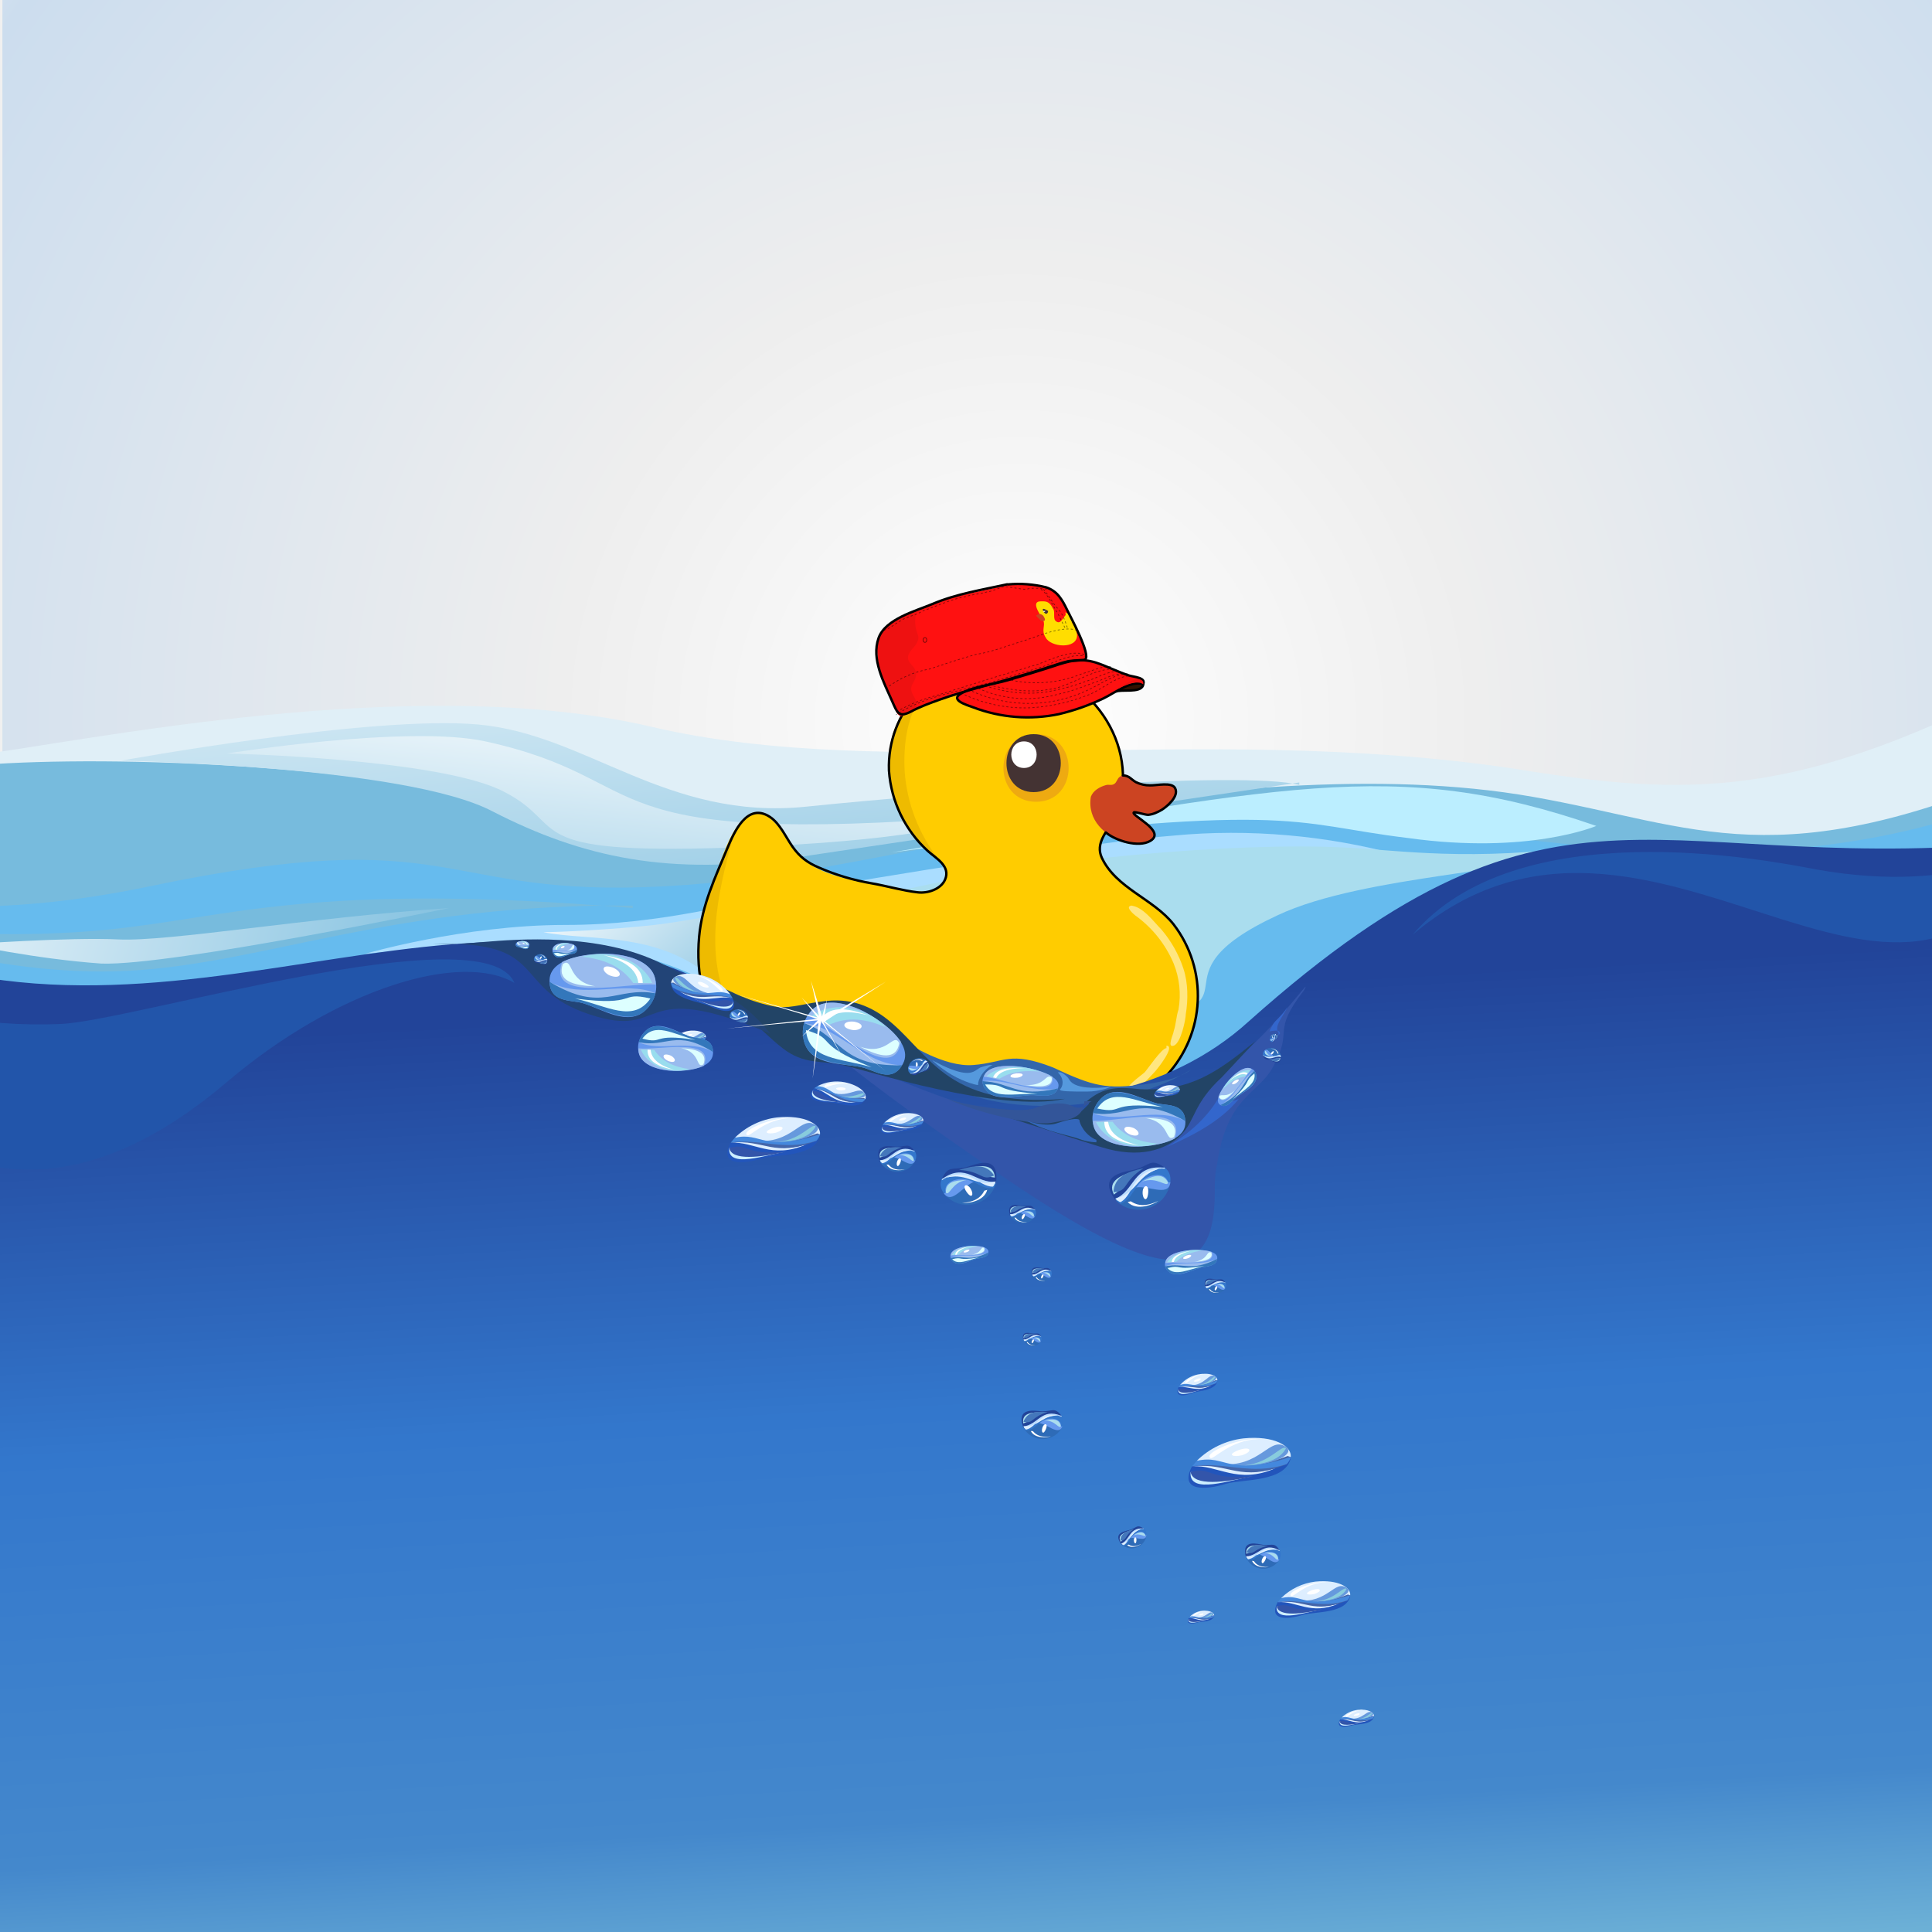
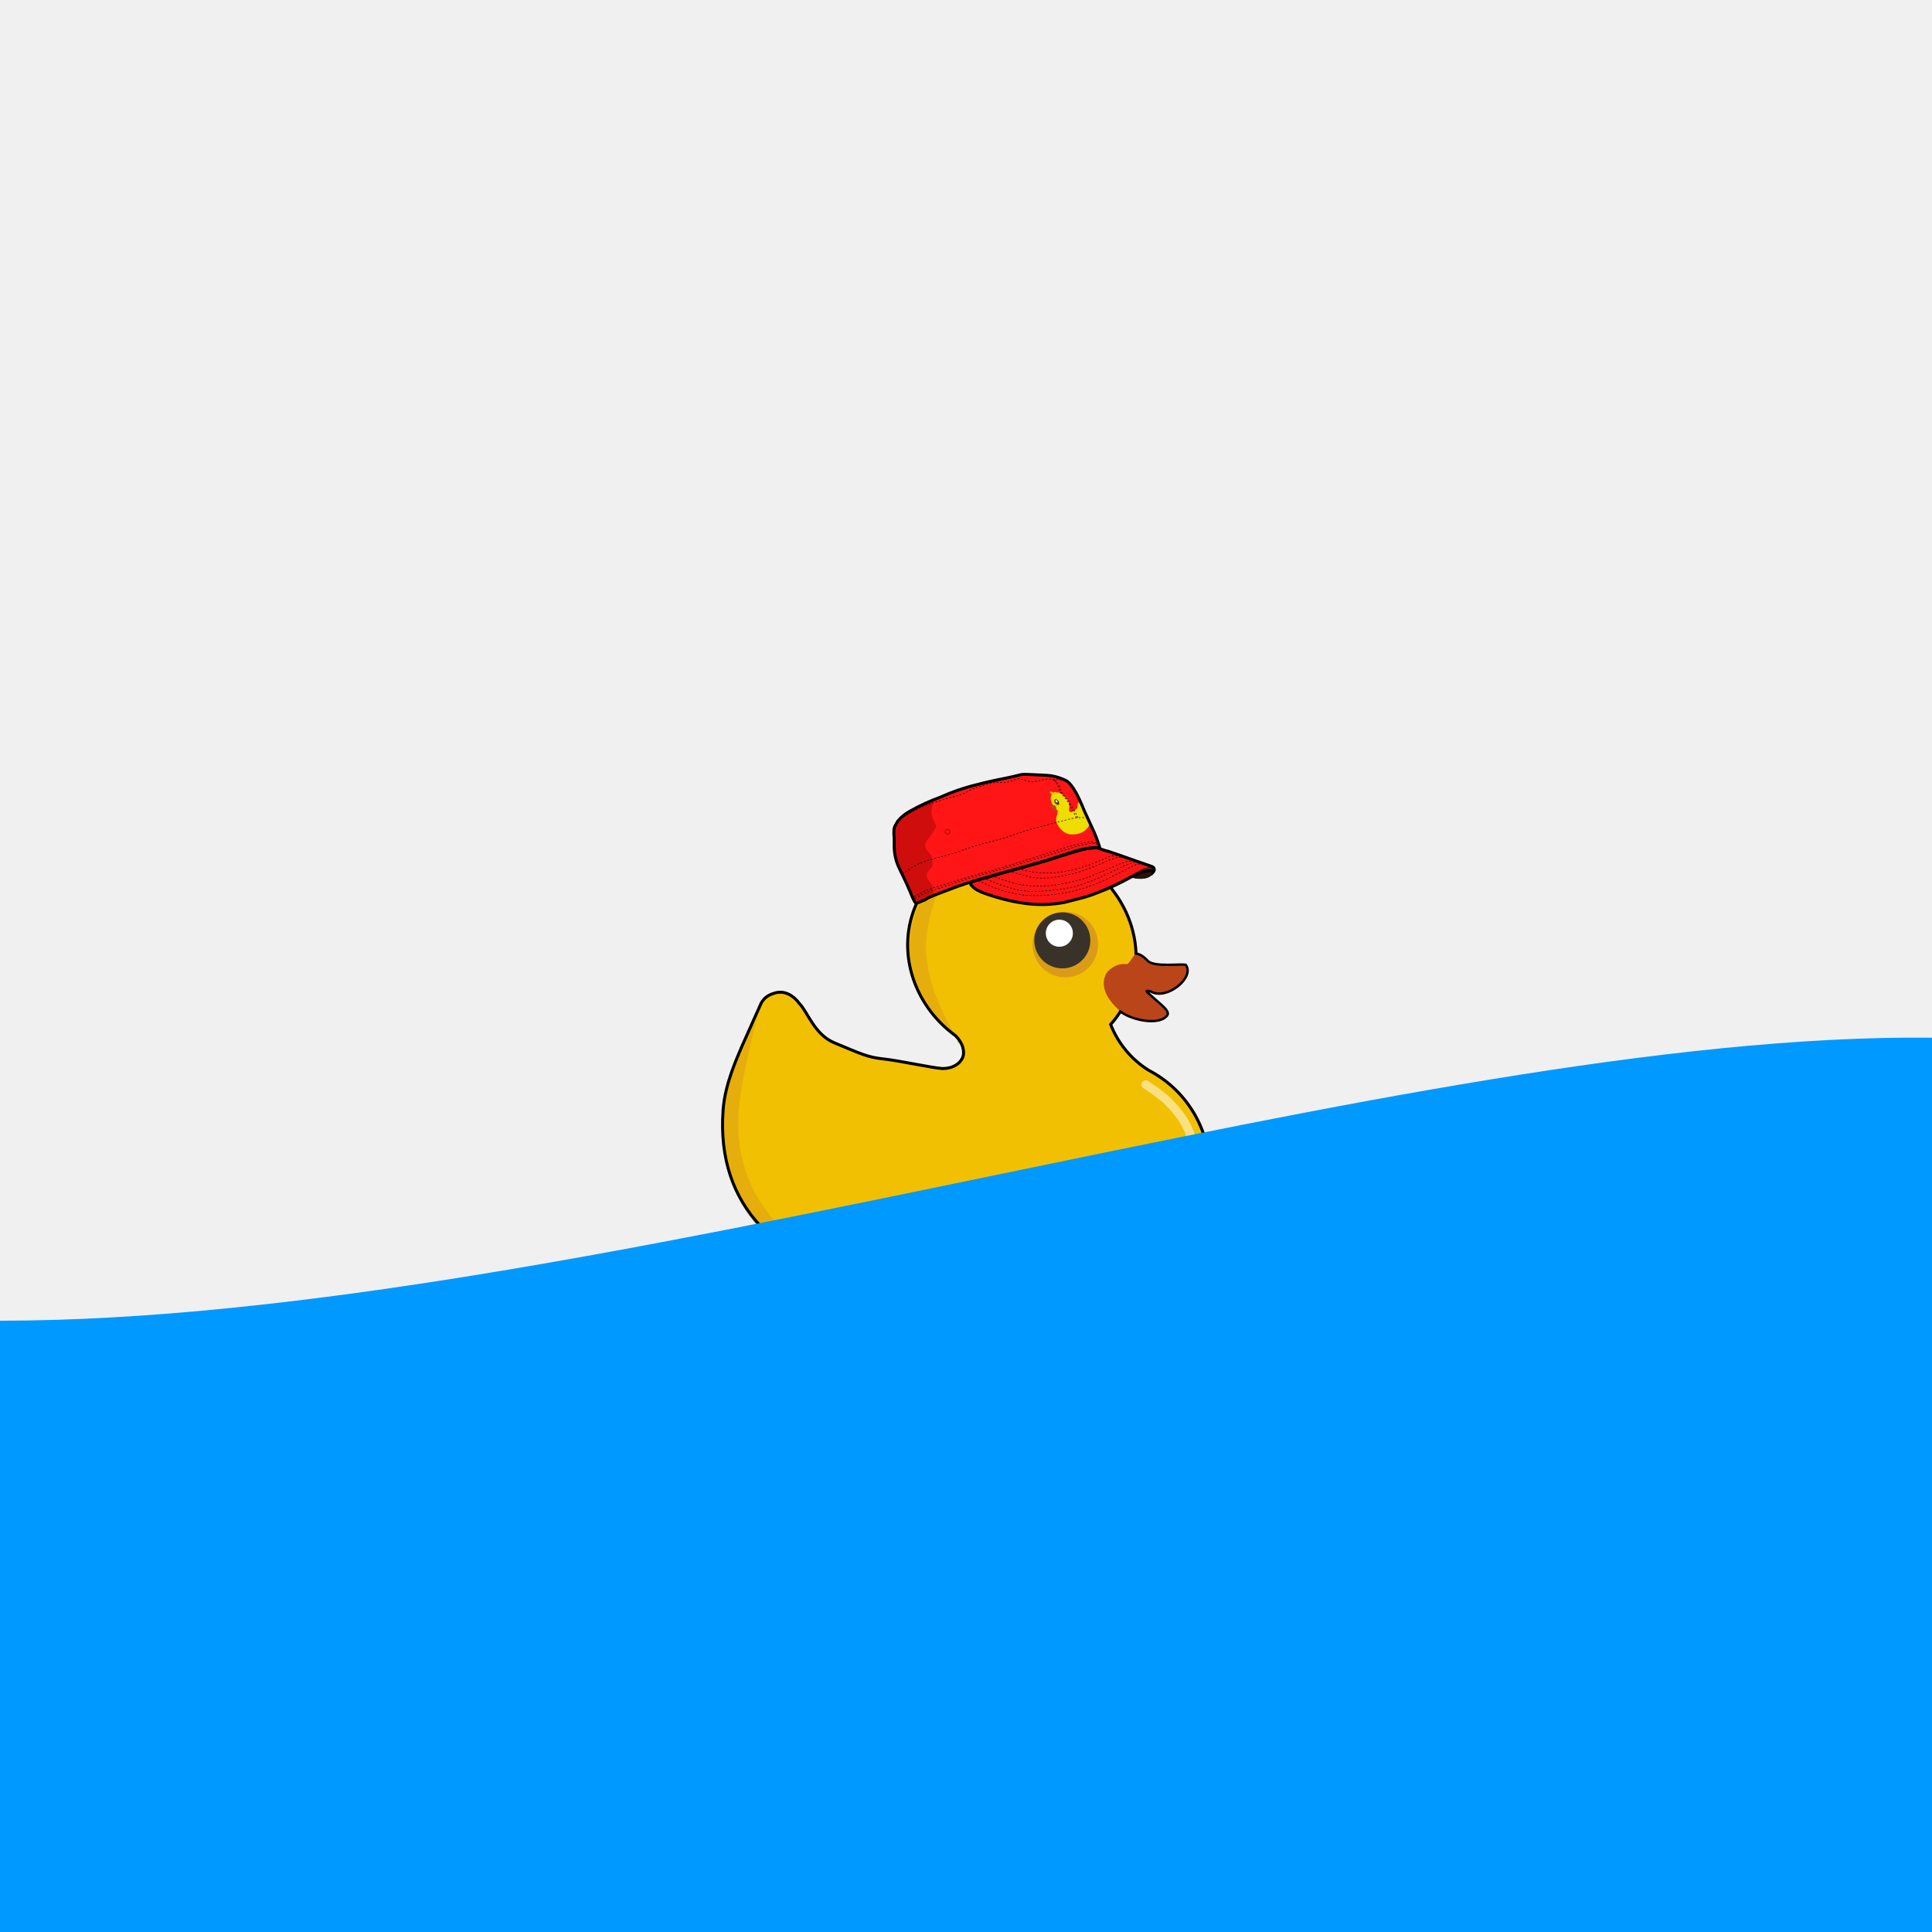
- <svg xmlns="http://www.w3.org/2000/svg" xmlns:xlink="http://www.w3.org/1999/xlink" viewBox="0 0 800 800">
-   <style>#ente{transform:translate3d(0,0,0) translateY(4%) rotate(0deg);transform-origin:50% 50%;animation:x 1.5s ease-in-out alternate infinite}#cap{transform:translate3d(0,0,0) rotate(0deg);transform-origin:20% 50%;animation:y 1.5s ease-in-out alternate infinite}@keyframes y{from{transform:translate3d(0,0,0) rotate(0deg);transform-origin:20% 50%}to{transform:translate3d(0,0,0) rotate(-0.5deg);transform-origin:20% 50%}}@keyframes x{from{transform:translate3d(0,0,0) translateY(4%) rotate(0deg);transform-origin:50% 50%}to{transform:translate3d(0,0,0) translateY(2%) rotate(-2deg);transform-origin:50% 50%}}</style>
-   <defs id="d1">
-     <symbol id="gA">
-       <path fill="#2e6bb7" d="M4.1 29.5c31.8 17.8 43 4.5 61 1.4a34.3 34.3 0 0 0-61-1.4z" />
-       <path fill="#249" d="M4.1 29.5C-8.5 63.8 25.1 55.1 34 55c16.4 0 18.6 6.7 29.6-6.7C29.6 41 17.3 31.6 4 29.5z" />
-       <path fill="white" d="M15.6 24.3c6.4-12.5 26-10.4 31.4-8.4-19-3-25.3 5.2-28 8.2z" />
-       <path fill="#ade" d="M4 36.2C1 53 19 53.5 32.5 53.5c-9-6.3-17-13.5-28.5-17.3z" />
-       <path fill="#47b" d="M4.2 38.8c16-4 11.7 7.5 38 14.9-19.3 1.5-32 .1-38-15z" />
-       <path fill="none" d="M5.6 31c12.8 4.6 33 34.2 57.5 17.1z" />
-       <path fill="#69e" d="M26.5 36.7c13.8.1 32-21.1 38.6-5.7-2.5 20.5-29.6 14.4-38.6 5.7z" />
-       <path fill="#37c" d="M8.3 24.6a15.5 15.5 0 0 0-3.6 5c26 12 39 22.2 58.9 18.6C67.4 43.3 68 37.6 65 31l-2 .5c0 13.7-19.6 14.8-30.1 7.7-12.6-8.6-13.3-12.8-24.7-14.5z" />
-       <path fill="#bdf" d="M4 31.6C26 33 32.6 60.9 63 47.9 30.7 51.5 24 28.3 5.5 29z" />
-       <path fill="#def" d="M4.9 31.5c25.2-.8 29.5 20 58.7 16.3l.6-1.3c-33.8 11.3-38.9-16.7-55.8-20-1.5.7-2.7 2.4-3.5 5z" />
-       <path fill="#ade" d="M36.6 40.5c13.2 2.7 24 3.1 26.1-9-3-5.3-9 10.1-26 9z" />
-       <path fill="white" d="M33.9 29.7c2.5 7.2 9.2 7 5.5-2.3-4.2-10.4-8-4.9-5.5 2.3z" />
-     </symbol>
-     <symbol id="gB">
-       <path fill="#25b" d="M3.1 38.1c-8.5 16.3 8.5 15.5 22 11.3 10.4-3.2 39.2-.7 42-17.3z" />
-       <path fill="#def" d="M6.2 34.5A51.7 51.7 0 0 1 36.4 20c19.9-2 31.3 5 30.6 12.1a83.6 83.6 0 0 1-60.8 2.4z" />
-       <path fill="#cef" d="M2.2 41.8C.7 57 28.9 46.5 42.6 44.5 14.6 49 16 41.7 2.2 41.8z" />
-       <path fill="#def" d="M3.2 38.1c25.1-3 28.7 8 53.7 1.3C32.2 50.1 20 36.9 3.2 38.1" />
-       <path fill="#35a" d="M2.2 41.8c13.6-4 11.2 5.7 40.4 2.7-18 4-38.7 6.7-40.4-2.7z" />
-       <path fill="white" d="M33.5 27.5c-8.4 3.2-3.8 4.8 2 3.4 7.3-2.4 5.8-6-2-3.4zm13-7.1C27.5 21 17 34.1 15 32.7c-4.8-3.1 18-13.2 31.6-12.3z" />
-       <path fill="#46a" d="M3.1 38.1c24.6-2.7 30.5 11 61.3-1.4l2.6-4.6-2-.7C43.7 40 24.1 35.1 3 38.1z" />
-       <path fill="#69d" d="M20.3 36.5c24.5 5.5 51.6-5 43.8-10.8-10.8-8-16.5 14-43.8 10.8z" />
-       <path fill="#48d" d="M3.2 38.1l3-3.6C25.6 30.2 25.8 45.3 67 32a10 10 0 0 1-2.6 4.6C41.7 44.4 23.2 34.7 3.2 38z" />
-       <path fill="#8cd" d="M33.9 37.6c18.5 0 27-14 30-11.2-5.7 11.1-24.5 11-30 11.2z" />
-     </symbol>
-     <symbol id="gC">
-       <path fill="#69e" d="M63.6 26.9c-6.6-8-19.2-9.1-23.2-9.6-3.4-.4-38.3-1-38.7 15.9-.3 14.3 13.5 11.9 21 14.3 11 3.5 27.1 14.2 37.6 4.1 9.6-9.1 6.8-20.5 3.3-24.7z" />
-       <path fill="#9be" d="M9.4 22.2C0 47.6 49.7 34.4 66.5 36c.7-21-40-22.5-57.1-13.8z" />
-       <path fill="#9de" d="M21.6 19c12.7 1.3 23.8 5.5 31.2 16h11.6c-5.3-12.3-23.2-21.5-42.8-16z" />
-       <path fill="white" d="M34.8 18c7.3 2 20 6.1 21.1 17h2.7c.2-9.7-9.1-14.7-23.8-17zM38 30.2c-4.9-2.7-4.5-7 2.4-4.6 6.7 3 5 7.7-2.4 4.6z" />
-       <path fill="#dff" d="M10 23.3c6.3-4 2.3 10.7 19.5 13.7-14.2-.3-23.3-3.8-19.6-13.7z" />
-       <path fill="#37b" d="M1.8 34.3c0 12.7 13.4 11.1 19.5 12.8 6 1.6 21.6 9.5 30.8 8.4 8.4-1 13-8.7 14.3-14.2-28.5-5.7-42.2 6.5-64.6-7z" />
-       <path fill="#9be" d="M1.8 34.3c20.2 11.1 46-1.2 64.6 7C42.1 37 34 53.8 1.8 34.3z" />
-       <path fill="#dff" d="M17.3 44.5c39.1 5.1 26.4-4.7 46 0-10.5 15.1-26.4 4.5-46 0z" />
-     </symbol>
+ <svg xmlns="http://www.w3.org/2000/svg" xmlns:xlink="http://www.w3.org/1999/xlink" viewBox="0 0 1024 1024">
+   <defs>
+     <path fill="#fff" d="M168 58c-14 26.7-5 59.4 19 78.7-21.7 71-91.3-62.3-112.2-24.3l-13 25.3c-2 4-10.7 20-12.6 36-13 115 147 127 227.6 110C407.5 238.3 246.3-81.1 168 58Z" id="z1" />
+     <path d="M597 73c6-1 17 0 39 1a83 83 0 0 1 38 10c8 6 17 20 29 50l12 26a252 252 0 0 1 14 36 49 49 0 0 0-15 0c-9 1-24 4-37 9l-37 12a3101 3101 0 0 1-71 20l-56 16a524 524 0 0 0-40 14c-10 4-28 10-36 15l-1 1-3 1-12 5c-2 0-7-11-10-19l-7-16-11-23a85 85 0 0 1-9-38v-12c-1-13-1-18 2-23l4-7a68 68 0 0 1 21-17 334 334 0 0 1 50-23 342 342 0 0 1 61-21 736 736 0 0 1 49-11 676 676 0 0 0 26-6Z" id="z2" />
+     <path d="m740 201-12-4s-3-2-9-1c-5 0-15 1-24 4l-34 10a915 915 0 0 1-35 11l-65 18-42 12c-3 1-6 2-6 4-1 2-1 3 2 5 2 3 8 8 26 14s36 11 56 14a204 204 0 0 0 74-1c18-5 35-8 54-16 19-7 42-18 54-25 13-7 19-10 26-11s8-2 11-1c2 1 2 3 2 3s3-3 2-6c0-2-2-3-4-4l-26-9-34-12-15-5z" id="z3" />
  </defs>
-   <radialGradient id="g1" cx="93.9" cy="796" r="1" gradientTransform="matrix(635 0 0 -635 -59205 505759)" gradientUnits="userSpaceOnUse">
-     <stop offset="0" stop-color="white" />
-     <stop offset=".3" stop-color="#eee" />
-     <stop offset=".8" stop-color="#cde" />
-     <stop offset="1" stop-color="white" />
-   </radialGradient>
-   <linearGradient id="g2" x1="94" x2="95" y1="795" y2="795" gradientTransform="matrix(-30 -244 294 -25 -230814 43268)" gradientUnits="userSpaceOnUse">
-     <stop offset="0" stop-color="#7bd" />
-     <stop offset="1" stop-color="white" />
-   </linearGradient>
-   <linearGradient id="g3" x1="94" x2="95" y1="795" y2="795" gradientTransform="matrix(23 -156 188 19 -151485 -14)" gradientUnits="userSpaceOnUse">
-     <stop offset="0" stop-color="#7bd" />
-     <stop offset="1" stop-color="white" />
-   </linearGradient>
-   <linearGradient id="g4" x1="94.6" x2="95.6" y1="795.4" y2="795.4" gradientTransform="matrix(-81 -65 78 -67 -54054 59857)" gradientUnits="userSpaceOnUse">
-     <stop offset="0" stop-color="#7bd" />
-     <stop offset="1" stop-color="white" />
-   </linearGradient>
-   <linearGradient id="g5" x1="94" x2="95" y1="796" y2="796" gradientTransform="matrix(-501 143 -172 -415 184946 317225)" gradientUnits="userSpaceOnUse">
-     <stop offset="0" stop-color="#7bd" />
-     <stop offset="1" stop-color="white" />
-   </linearGradient>
-   <linearGradient id="g6" x1="94" x2="95" y1="795" y2="795" gradientTransform="matrix(-8 -207 250 -7 -198099 25481)" gradientUnits="userSpaceOnUse">
-     <stop offset="0" stop-color="#369" />
-     <stop offset="1" stop-color="#8cd" />
-   </linearGradient>
-   <linearGradient id="g7" x1="94" x2="95" y1="796" y2="796" gradientTransform="matrix(-279 -53 64 -231 -24512 189264)" gradientUnits="userSpaceOnUse">
-     <stop offset="0" stop-color="#7bd" />
-     <stop offset="1" stop-color="white" />
-   </linearGradient>
-   <linearGradient id="g8" x1="94" x2="95" y1="796" y2="796" gradientTransform="matrix(36 571 -689 29 545496 -76346)" gradientUnits="userSpaceOnUse">
-     <stop offset="0" stop-color="#249" />
-     <stop offset=".3" stop-color="#37c" />
-     <stop offset=".6" stop-color="#48c" />
-     <stop offset=".8" stop-color="#8cd" />
-     <stop offset="1" stop-color="white" />
-   </linearGradient>
-   <path fill="url(#g1)" d="M.5 800h800V0H1v800" />
-   <path fill="#e0eff7" d="M844 279c-100 53-145 51-219 39-130-19-257 6-355-17s-235 6-282 12c-46 6-104-10-104-10v153c2 86 937-88 960-112v-65" />
-   <path fill="#7bd" d="M844 317c-108 47-141 25-209 13-130-23-291 36-388 10-98-26-212-27-258-23s-104 25-104 25v52c20 23 80 36 154 45 141 17 783-42 805-65v-56" />
-   <path fill="#6be" d="M844 326c-108 47-209 19-280 14-137-11-194 22-289 27s-84-27-213 0-177-20-177-20v24c13 25 55 62 154 74 65 8 282 74 453 59 200-18 352-120 352-134v-43" />
-   <path fill="url(#g2)" d="M538 325c-23-6-146 3-204 9s-91-30-136-34c-44-4-148 15-148 15s118 2 154 21c37 19 73 27 126 19l208-31" />
-   <path fill="url(#g3)" d="M406 338c-167 13-132-15-205-31-32-7-107 5-107 5s89 2 115 16c27 14 5 26 93 23s105-13 105-13" />
-   <path fill="#bef" d="M369 353c162-27 208-40 292-11 0 0-28 12-78 5-50-6-46-16-214 6" />
-   <path fill="#adf" d="M345 414c-23 9-37-1-57-10-19-8-28-10-51-13s-86 4-86 4 41-12 83-12c41 0 73-10 98-14 25-5 126-21 154-23 31-3 64 0 93 8-154-11-300 38-234 60" />
-   <path fill="url(#g4)" d="M298 408c-23-23-53-18-73-22 6 0 28-1 46-3s72-13 72-13-36 14-40 19a26 26 0 0 0-5 19" />
-   <path fill="url(#g5)" d="M742 418c43-13 48-36 68-61 0 0-34 42-70 46-36 5-67 5-76 5h-10c21 3 68 16 87 10" />
-   <path fill="url(#g6)" d="M206 427c-46-33-217 23-306-18 29 78 191 21 256 14 27-3 50 4 50 4" />
-   <path fill="#7bd" d="M262 375c-99-1-152 24-209 27s-116-19-116-19 57 7 107 2c51-5 85-20 218-9" />
-   <path fill="url(#g7)" d="M186 376S71 400 42 399c-28-2-55-8-55-8s42-3 62-2c21 1 78-9 137-13" />
-   <path fill="#ade" d="M363 418c-137-38 103-72 195-67 21 1 51 6 101-1-22 11-94 12-130 29-56 26-3 37-61 43-71 6-92-21-108-4" />
-   <g id="ente">
-     <path fill="#fc0" d="M371.8 298.8a44.3 44.3 0 0 0-.6 34.8 49.8 49.8 0 0 0 8.9 14.6c3.3 3.7 11.2 7.6 11.5 12.9.9 13.5-20.8 6.2-26.9 5.3-11.8-1.8-27.6-4.1-35.5-14.1-4.6-5.9-11.1-21-20.7-13.5-6.4 5-9.7 17.4-12.6 24.5-10.7 26-9.1 55.2 11.8 75.5 19.9 19.3 50.6 25.6 77.3 27.4 15.4 1 30.8.3 46.1-1.6a126 126 0 0 0 35.9-8.3 48.3 48.3 0 0 0 26.4-59 50 50 0 0 0-21.1-26c-5-3.4-10-7.1-13.7-11.9-4.1-5.4-4.4-9.1-1-14.7 3.5-5.7 5.6-9.9 6.7-16.6.9-6.1.4-12.4-1.3-18.4a51.4 51.4 0 0 0-24.9-30.3c-22.8-12.4-55.4-5.4-66.4 19.5" />
-     <path fill="white" d="M469 375c-4 0 1 4 1 4a47 47 0 0 1 16 20 35 35 0 0 1 2 19c-1 3-1 6-2 9 0 1-3 7 0 6s5-11 5-13c1-6 1-13-1-19a48 48 0 0 0-9-16c-3-3-8-10-13-10zm14 59c-2 0-8 9-9 10s-11 8-5 7c3 0 7-5 9-7 1-1 9-11 5-11z" opacity=".5" />
-     <path fill="#eb0" d="M303.8 345.8c-7.2 25.7-13.7 54.2 2.2 78 11 16.6 30.9 27.5 47.6 37.4-24.5-6.9-49.3-17.8-59.8-42.8-10.4-24.7-1.2-50.1 10-72.6" />
-     <path fill="#ea1" d="M429 304c18 0 18 28 0 28s-18-28 0-28z" />
-     <path fill="#433" d="M428 304c15 0 15 24 0 24s-15-24 0-24z" />
-     <path fill="white" d="M424 307c7 0 7 11 0 11s-7-11 0-11z" />
-     <path fill="#eb0" d="M383.3 286.6c-7.9 8.2-9.3 22.3-8.7 32.9a67.3 67.3 0 0 0 13.7 35.9 47.8 47.8 0 0 1-20.3-39.9c.2-5.5 1-12.5 4.4-17 3.2-4.3 7.5-8 11.1-11.9" />
-     <path fill="none" stroke="black" d="M410.3 273.3a44.2 44.2 0 0 0-42.2 45.8 49.7 49.7 0 0 0 16 33.2c3.4 3.1 9.7 6.3 7.2 12-1.8 4-7.3 5.7-11.3 5.2-6.2-.7-12.6-2.6-18.9-3.7a93.9 93.9 0 0 1-22.1-6.6c-4.7-2-7.9-4.4-10.9-8.7-2.8-4-5.2-9.6-9.4-12.3-9.3-6-14.7 6.3-17.5 13-5 12-10.5 23.5-11.7 36.6-5.9 64.6 70.5 80.5 119.9 78.5 23.7-1 56.2-2.3 73.6-20.9a48.5 48.5 0 0 0 2.9-62.7c-8.4-10.6-23.8-14.9-29.7-27.6-2.6-5.8 1.8-10.4 4.7-15.1a32 32 0 0 0 4.1-16.6c.8-29.2-26.7-51.8-54.8-50.1" />
-     <path fill="#c42" d="M457.9 325.1c1.3-.4 2.3.3 3.5-.5 1-.6 1.2-2.1 2.1-2.8 3-2.2 3.9.3 6.5 2 2.4 1.5 5.3 1.5 8.1 1.5 2.2 0 6.9-1 8.2.7 1.6 2-.6 5.2-1.9 6.7a15 15 0 0 1-7.2 4.4c-2.5.6-5.7-1.3-7.8-.6 1.8 2.5 8.6 6 8.8 9.3.2 4.6-9.5 3.4-12 2.8-8.7-2.1-16.1-9.1-14.5-18.7 1-2.6 3.7-4.1 6.2-4.8z" />
-     <path fill="none" stroke="black" stroke-linecap="round" d="M465 321.1c2.6 0 3.4 1.7 5.4 2.8a13 13 0 0 0 5.8 1.3c2.7.1 9.1-1.5 10.4 1.2 1.7 3.3-3.3 7.5-5.5 8.9-1.7 1-3.6 1.9-5.6 2.1-1.1.1-5.5-1.4-6-1-1.4 1.2 13.6 7.8 6.8 11.8-4.9 2.9-14.4-.1-18.4-3.5" />
-     <g id="cap">
-       <path fill="#f11" d="M417.3 242c5.8-.4 14.6-.7 19.5 2.9 3.8 2.8 5.6 8.3 7.4 12.4l3.1 6.8c.8 2 2.5 6 2.3 9.2-6.3 0-10.8 1.6-16.8 3.5a593 593 0 0 1-21.7 6.4c-8 2.2-16.2 4.3-24 7.3-3.8 1.5-7.5 3.3-11.2 5-2 .9-2.5 1.5-4 .1-1.3-1.2-1.9-4.5-2.7-6.2-1.2-2.8-2.7-5.5-3.7-8.3-1.6-4.3-1.9-8-2-12.5-.2-11 13-14.2 21.4-17.9 10.5-4.6 21.5-5.6 32.4-8.6" />
-       <path fill="#310" stroke="black" d="M462 286.4c2.2-1.1 10.2.7 11.3-2.6.6-1.9-.3-2.2-1.7-3" />
-       <path fill="#f11" stroke="black" d="M453.6 274.3c-6.4-1.9-11-.6-17.2 1.5-6.4 2.1-12.8 4-19.2 5.9-5.8 1.7-14.1 2.5-19.3 5.5-4.7 2.7 2.4 4.7 5.1 5.7a63.3 63.3 0 0 0 35.5 2.8 91.4 91.4 0 0 0 18.4-6.5c4.8-2.3 10.8-7.3 16.4-6 1.4-2.6-3.9-2.9-5.8-3.5-4.7-1.5-9.2-3.9-13.9-5.4" />
-       <path fill="#e11" d="M379.7 253a13 13 0 0 0-.3 7.8c.7 2.7 1.5 2.9.2 5.5-1.1 2.1-3.9 3.8-3.6 6.4.2 1.8 2.4 3.1 3 4.8 1.6 4.7-3.5 5.7-1 10.1 2.6 4.4 2.5 7-3.3 8.4-1.7.4-1.5 1-2.8-.1-.8-.7-1.2-2.6-1.6-3.6-1.1-2.7-2.5-5.3-3.7-8a39 39 0 0 1-3.4-15.8c-.2-9 9.2-12.4 16.4-15.3m79.7 34.2s10.4-7.1 14.1-4c.2-1.6-.7-2.3-3.3-2-2.6.4-10.8 6-10.8 6z" />
-       <path fill="#fd0" d="M432 249c2 0 3 1 4 3 1 1 0 4 1 5 2 2 3-1 4-2s-1-2 1-1c1 0 2 3 2 4 1 1 2 4 2 5 0 6-11 5-13 1-2-3 0-5-1-7 0-1-6-8-1-8" />
-       <path fill="#433" d="M432 253c1 2 2 1 2 0 0 0-3-2-2 0" />
-       <path fill="#c42" d="M429 255l2 2s3 1 1-2c-1-1-2-1-3 0z" />
-       <path fill="white" d="M433 253s-1 1-1 0h1" />
-       <g fill="none" stroke="black" stroke-dasharray=".9 .9" stroke-width=".3" opacity=".5">
-         <path d="M446 261c-6-2-15 2-21 4-7 2-14 5-21 6-7 2-13 4-19 6a41 41 0 0 0-18 8m93-9c-5 0-8 2-12 3a50 50 0 0 1-32 2" />
-         <path d="M469 280c-6-1-13 6-19 8a77 77 0 0 1-22 5 59 59 0 0 1-30-6" />
-         <path d="M461 277c-8 0-16 6-24 8-9 2-17 1-26-1" />
-         <path d="M463 278c-5 0-9 3-13 4a79 79 0 0 1-14 4c-9 2-19 1-28-2" />
-         <path d="M465 279c-5 0-9 3-13 4a94 94 0 0 1-16 5 48 48 0 0 1-31-3" />
-         <path d="M467 279c-5 0-11 4-15 6a57 57 0 0 1-50 1m30-42c2 2 4 6 6 8s3 5 4 8" />
-         <path d="M366 261c3-1 5-3 7-4 3-2 6-2 9-4 6-2 12-5 18-6 3-1 6-1 9-2 2 0 5-2 7-2 3 0 6 1 9 1 3-1 7 0 10 0m15 28c-5-2-13 2-18 4l-20 6c-13 4-29 6-41 14" />
-         <path d="M431 244c3 2 5 7 7 10l3 6m8 11c-5-2-14 2-19 4l-20 6c-6 2-13 4-19 6-7 2-14 4-20 8" />
+   <style>@keyframes wave{0%{transform:translateX(-100%)}to{transform:translateX(100%)}}@keyframes duck{0%,to{transform:rotate(10deg)}50%{transform:rotate(-10deg)}}@keyframes duckwrapper{0%{transform:translateY(8%)}to{transform:translateY(-6%)}}</style>
+   <defs>
+     <mask id="c">
+       <path fill="#0c8b00" d="M110 162s45-14 45-3c0 10 9 48 10 52 4 36 11 61-2 101 2 6-77 23-77 23l-6 2-13 4a57 57 0 0 1-14 3c-1 0-6-13-8-22l-5-18a361 361 0 0 1-7-26 93 93 0 0 1-4-43 89 89 0 0 0 1-13c1-14 2-20 7-25l5-7c3-4 15-11 26-15a416 416 0 0 1 40-12l2-1z" />
+     </mask>
+     <mask id="d">
+       <path fill="#03ff45" d="m476 332-36 8-42 14-86 13-12 13 23-1c20-1 39-2 61-8a632 632 0 0 0 62-19 93 93 0 0 1 29-8l12 1c2 1 2 4 2 4s4-3 3-6a8 8 0 0 0 0-1l-2-2z" />
+     </mask>
+     <mask id="a">
+       <use color="#000" xlink:href="#z1" />
+     </mask>
+     <mask id="b">
+       <use color="#000" xlink:href="#z1" />
+     </mask>
+   </defs>
+   <g style="transform-origin:center;animation:duckwrapper 2s ease-in-out -1s infinite alternate">
+     <g style="transform-origin:center;animation:duck 4s ease-in-out -3.9s infinite">
+       <path fill="#281305" stroke="#000" d="M598 465h2c3 1 8 1 10-1l2-3c-4-4-6-3-6-3a59 59 0 0 0-8 7z" style="stroke-width:.32" />
+       <g fill-rule="evenodd">
+         <path fill="#f2c002" d="M533.984 446.592c-20.54 1.264-39.184 12.956-48.032 31.916-11.376 24.648-2.212 54.036 20.54 70.468 3.476 3.476 5.056 7.9 3.792 11.376-1.58 3.792-5.688 6.004-10.744 6.004-5.372-.316-22.436-4.108-30.968-5.056-9.164-.948-12.324-2.844-26.228-8.532-10.744-4.424-14.22-16.432-18.644-20.856-3.16-4.424-7.9-6.952-12.64-5.688-3.476.948-5.688 2.212-7.584 5.372l-10.428 23.384c-1.58 4.108-8.848 18.96-9.796 33.496-7.584 104.912 138.408 109.652 211.088 90.692 27.492-7.268 48.348-31.916 46.768-61.304a60.04 60.04 0 0 0-32.232-50.56 50.244 50.244 0 0 1-20.224-24.332c3.476-3.792 6.32-8.216 8.532-13.272 13.272-28.44-.948-62.884-31.6-77.104a64.78 64.78 0 0 0-31.6-6.004z" color="#000" />
+         <path fill="none" stroke="#f2c802" stroke-linecap="round" stroke-linejoin="round" stroke-width="13.588" d="M539.988 453.228c9.164-.316 18.644-1.58 25.28-8.848" />
+         <path fill="none" stroke="#fff" stroke-linecap="round" stroke-linejoin="round" stroke-width="4.55" d="M607.296 574.888s8.216 5.372 11.376 8.532c6.636 6.636 12.64 13.904 14.536 27.492.948 7.268 1.58 11.692-.632 20.224-1.264 5.688-1.58 6.004-4.424 12.324m-3.476 5.688c-5.056 8.848-10.428 12.956-18.644 18.644" opacity=".5" />
+         <path fill="#da9c16" d="M83 82s-24 71-25 95a83 83 0 0 0 29 71c24 22 62 40 62 40l-90-22-15-84 13-73Z" mask="url(#a)" opacity=".5" transform="matrix(.915 -.042 .042 .915 330.896 433.4426)" />
+         <path fill="#da9c16" d="M200 14s-28 39-29 69c-1 29 18 57 18 57l-48-27 3-77z" mask="url(#b)" opacity=".5" transform="matrix(.915 -.042 .042 .915 330.896 433.4426)" />
+         <g transform="matrix(.316 0 0 .316 352.6 387.5)">
+           <circle cx="671" cy="358" r="55" fill="#da9c16" />
+           <circle cx="666" cy="351" r="47" fill="#393228" />
+           <circle cx="661" cy="339" r="22.7" fill="#fff" />
+           <path fill="none" stroke="#000" stroke-width="5" d="M574 187c-65 4-124 41-152 101-36 78-7 171 65 223 11 11 16 25 12 36-5 12-18 19-34 19-17-1-71-13-98-16-29-3-39-9-83-27-34-14-45-52-59-66-10-14-25-22-40-18-11 3-18 7-24 17l-33 74c-5 13-28 60-31 106-24 332 438 347 668 287 87-23 153-101 148-194a190 190 0 0 0-102-160 159 159 0 0 1-64-77c11-12 20-26 27-42 42-90-3-199-100-244a205 205 0 0 0-100-19z" />
+           <path fill="#b94519" d="M738 410c3-9 20-22 36-19 3 1 13-18 16-18 9 1 16 9 21 13 11 10 52 4 63 6 16 20-33 60-59 45-13-4-5 2-2 5 18 17 36 28 29 36-15 16-63 6-82-11-29-27-26-47-22-57z" />
+           <path fill="none" stroke="#000" stroke-linecap="round" stroke-width="4" d="M789 373c10 1 17 9 21 13 12 10 53 4 63 6 16 21-32 60-58 45-14-4-5 2-2 5 18 17 36 28 28 36-14 16-59 7-78-8" />
+         </g>
      </g>
-       <g fill="none" stroke="black">
-         <path stroke-width=".3" d="M383 264c1 0 1 2 0 2s-1-2 0-2z" opacity=".6" />
-         <path d="M417.3 242a47 47 0 0 1 15.9 1.2c4.8 1.6 6.7 5.3 8.8 9.6 1.3 2.7 9.9 18.5 7.3 20.3-.8.5-5.7.4-7 .7-2.6.6-5.2 1.5-7.7 2.3-4.5 1.5-9 2.8-13.6 4.2-10.5 3.1-21.2 5.6-31.6 9.3-4.2 1.5-8.4 3-12.3 5.1-5.1 2.6-5.6.3-7.7-4.4-3.4-7.7-8.7-17.4-5.6-26.1 2.8-7.9 15.4-11.2 22.3-14.1 9.9-4.2 20.7-5.9 31.2-8.2" />
+       <g fill="#ff1515" transform="matrix(.316 0 0 .316 352.6 387.5)">
+         <use xlink:href="#z2" />
+         <use xlink:href="#z3" />
+       </g>
+       <path fill="#800" d="M110 162s-7 16-7 26 4 15 5 20c1 4-11 15-17 22-7 6-9 10-8 16s9 12 9 18c0 7 1 14-3 19-4 4-12 8-11 15 0 8 7 13 8 19v37c-7 3-14 3-14 3H6l1-218h94s8 23 9 22z" mask="url(#c)" transform="matrix(.2874 -.0414 .0414 .2874 456.5 382.1)" />
+       <path fill="#411" d="M482 339h-3c-9 0-19 5-26 8a801 801 0 0 1-48 16 401 401 0 0 1-59 13l-44 5c7 0 13 7 22 6a529 529 0 0 0 126-28c15-6 17-5 24-5h13c2 2 7-1 7-1l3-10-1-2-2-1-12-1z" mask="url(#d)" transform="matrix(.2874 -.0414 .0414 .2874 456.5 382.1)" />
+       <path fill="#ed0" d="M559.58 420.048c1.58-.316 3.476.632 4.74 2.212 2.212 1.896 2.844 4.74 2.212 6.636l.316 1.264.948.316 1.896-.948 1.264-1.264.316-2.212c0-.632 0-.632.632-.632l.632.316 5.056 11.06s-2.212 6.32-10.744 5.372c-2.212-.316-4.74-2.212-6.32-5.056-.948-1.896-.948-3.792-.316-5.056l.316-1.58v-.948a8.532 8.532 0 0 1-1.264-1.264c-2.212-2.212-3.16-5.688-1.58-7.584a2.844 2.844 0 0 1 1.896-.948z" />
+       <path fill="#da9c16" d="M559.264 423.682c-.695.126-.948.948-.442 1.896.474.948 1.39 1.58 2.086 1.454.632-.095.948-.948.411-1.896a3.065 3.065 0 0 0-.727-.948c.221.19.411.442.632.727.316.758.221 1.454-.316 1.58-.569.095-1.264-.442-1.706-1.264-.316-.758-.221-1.454.316-1.517.19 0 .316 0 .569.063-.316-.095-.506-.158-.727-.126z" />
+       <g transform="matrix(-.3122 .0487 .14 .2833 352.6 387.5)">
+         <ellipse cx="-562" cy="229" fill="#393228" rx="3.3" ry="5" />
+         <ellipse cx="-562" cy="228" fill="#fff" rx="1.6" ry="2.4" />
+       </g>
+       <path fill="#b94519" d="M559.454 427.19c-.19-.316-.758-.537-1.043-.316l-.632-.474c-.316.727-.948.695-1.58.98 0 .632 1.58 1.58 1.896 1.043.379-.063-.158 1.074.126 1.296 1.612.474 2.086-1.422 1.169-2.465z" />
+       <path stroke="#f2c802" stroke-linecap="round" d="m559 421-2-1" />
+       <g fill="none" stroke="#000" transform="matrix(.316 0 0 .316 352.6 387.5)">
+         <g stroke-dasharray="3 3">
+           <path d="M708 147s-2-2-8-2c-5 0-12 0-24 3l-46 12c-26 7-40 12-57 18-18 6-29 7-44 12-16 4-28 9-42 14l-40 11a158 158 0 0 0-31 12 94 94 0 0 0-18 14m366-32h-11c-5 0-12 3-19 6s-20 9-36 14-38 9-60 9-47-7-47-7" />
+           <path d="M802 223h-8c-5 0-15 6-29 13-15 8-47 26-93 35-46 8-73 5-93 0-19-3-56-21-56-21" />
+           <path d="m770 211-12 1a151 151 0 0 0-26 10c-8 3-37 17-72 22-36 6-52 0-58-2l-26-7m202-21" />
+           <path d="M787 218h-8c-5 0-12 3-19 6l-50 21a311 311 0 0 1-73 15 183 183 0 0 1-69-10l-19-7" />
+           <path d="M794 220h-7l-18 6a622 622 0 0 1-35 17c-11 5-40 20-85 24-45 5-60-1-74-5a403 403 0 0 1-40-15M653 82l7 8c2 3 2 8 5 13l12 15 9 15a505 505 0 0 1 6 12" />
+           <path d="m394 147 11-6a184 184 0 0 1 24-13c8-4 14-6 22-8l24-8c9-2 21-5 29-9s10-6 15-7a330 330 0 0 0 17-6l18-4h18l20-6c6-1 14 5 22 5s17-3 21-4a58 58 0 0 1 17 0l15 1m58 108s-3-2-10-2c-8 1-26 5-40 10a7311 7311 0 0 1-115 35l-51 14a2650 2650 0 0 1-63 21c-10 3-30 14-30 14" />
+           <path d="m651 82 7 8c2 4 2 8 5 13l12 15a383 383 0 0 1 15 28m33 42s-3-2-11-2c-7 0-26 5-40 9a7311 7311 0 0 1-114 36l-51 14a2650 2650 0 0 1-64 20c-10 3-29 15-29 15" />
+         </g>
+         <circle cx="445.3" cy="233" r="4" stroke-width="1.3" opacity=".4" transform="rotate(-8)" />
+         <g stroke-width="5">
+           <use xlink:href="#z3" />
+           <use xlink:href="#z2" />
+         </g>
      </g>
    </g>
  </g>
-   <path fill="url(#g8)" d="M399 451c37 10 85 2 118-28 131-117 168-58 327-75v461h-960V354c141 116 277 2 395 47 36 14 70 37 120 50" />
-   <path fill="#36a" d="M376 432s15 10 27 9c13-1 15-6 33 1 17 8 22 9 38 7 15-2 19-6 19-6-24 15-68 20-95 9-13-5-24-17-24-17" />
-   <path fill="#35a" d="M334 428s44 28 103 39 110-70 103-57c-14 18-4 16-13 32-6 11-19 12-23 40-1 4-1 8-1 12 0 38-22 38-88-7s-80-60-80-60" />
-   <path fill="#246" d="M299 409c3 1 11 6 23 8 12 1 26-9 44 4 19 14 24 38 75 34-27 6-83-12-92-14s-16 0-25-7-26-25-26-25" />
-   <path fill="#247" d="M186 391c4 0 3 0 15-1s47-4 73 9c22 11 32 13 45 29-57-24-42 3-75-8s-16-31-65-29" />
-   <path fill="#246" d="M451 457c-3 3-6 7-15 7-8-1-27-4-27-4s31 10 47 15 27 1 33-5 5-13 17-24l14-15c-16 13-27 21-48 20-9-1-15-1-22 5" />
-   <path fill="#59d" d="M411 441c-4 2-6 6-6 8 1 1-6-1-11-4s-8-6-8-6 7 4 12 5 6-1 8-2c3-1 4-1 4-1" />
-   <path fill="#36c" d="M530 428c0-2-3-1-4-1-1 1 1-3 2-4 2-2 4-4 5-6-1 3-5 7-4 10 1 1 0 2 0 2m-23 24c-1 5 5 3 7 2-8 10-21 16-30 20 12-7 19-15 23-23" />
-   <path fill="#359" d="M452 456c-2 1-4 4-8 2s-11-1-16 1c-6 2-27-1-36-4 16 7 37 11 43 10 5-1 8-1 11-3s3-6 3-6" />
-   <path fill="#36b" d="M454 472c-5-2-7-7-7-8s-3-1-9 1c-5 2-13-1-13-1 9 5 18 6 23 8 3 1 6 1 6 1" />
-   <path fill="#59d" d="M438 444c3 3 2 6 1 7s5 1 11 1 10-2 10-2-7 1-12 0-5-3-6-4c-2-2-3-2-3-2" />
-   <path fill="#25a" d="M-96 395s55 32 121 29c29-1 176-46 188-17-22-13-73 2-119 41-88 75-153 22-191-52m941-47s-31 22-92 11c-21-4-124-24-167 27 98-83 204 73 259-39" />
-   <use transform="rotate(2.1 -11381 7808.4) scale(.21)" xlink:href="#gB" />
-   <use transform="rotate(167.5 180.7 272.8) scale(.36)" xlink:href="#gA" />
-   <use transform="matrix(.17 .013 .013 -.166 417.1 508)" xlink:href="#gA" />
-   <use transform="matrix(.128 .01 .01 -.128 426.6 531.8)" xlink:href="#gA" />
-   <use transform="scale(.24 -.24) rotate(.2 583322.1 432736.4)" xlink:href="#gA" />
-   <use transform="matrix(.119 .01 .01 -.119 423 558.4)" xlink:href="#gA" />
-   <use transform="matrix(.265 -.001 -.001 -.265 422.7 599)" xlink:href="#gA" />
-   <use transform="scale(.18 -.18) rotate(19.3 11826.9 5813.8)" xlink:href="#gA" />
-   <use transform="matrix(.227 .02 .02 -.227 514.4 651.5)" xlink:href="#gA" />
-   <use transform="matrix(.136 .011 .011 -.136 498.2 536.9)" xlink:href="#gA" />
-   <use transform="scale(.39 -.39) rotate(17.1 4931.8 3303.9)" xlink:href="#gA" />
-   <use transform="scale(-.12 .12) rotate(-20.3 7890 14194.9)" xlink:href="#gA" />
-   <use transform="matrix(-.04 .043 .043 .04 527.2 426.8)" xlink:href="#gA" />
-   <use transform="matrix(-.13 .048 .048 .13 383 435.3)" xlink:href="#gA" />
-   <use transform="scale(-.12 .12) rotate(-15.2 11749.5 11457.3)" xlink:href="#gA" />
-   <use transform="matrix(-.085 -.023 -.023 .085 227.7 395)" xlink:href="#gA" />
-   <use transform="matrix(.678 0 0 .678 226.4 383.3)" xlink:href="#gC" />
-   <use transform="matrix(-.156 0 0 .156 239.2 387.8)" xlink:href="#gC" />
-   <use transform="matrix(.086 0 0 .086 213.4 388.2)" xlink:href="#gC" />
-   <use transform="matrix(-.477 -.011 .011 -.477 295.7 452)" xlink:href="#gC" />
-   <use transform="matrix(-.591 -.334 -.334 .591 386 421.4)" xlink:href="#gC" />
-   <use transform="matrix(-.47 -.084 -.115 .345 442.8 439)" xlink:href="#gC" />
-   <use transform="rotate(178.7 243.4 245) scale(.59)" xlink:href="#gC" />
-   <use transform="matrix(-.241 .015 -.015 .183 410.2 512.3)" xlink:href="#gC" />
-   <use transform="matrix(-.331 .02 -.021 .252 505.3 512.6)" xlink:href="#gC" />
-   <use transform="matrix(.195 -.233 .197 .122 498.3 453.8)" xlink:href="#gC" />
-   <use transform="matrix(.58 0 0 .58 300.7 451.1)" xlink:href="#gB" />
-   <use transform="matrix(.265 0 0 .265 364.6 455.7)" xlink:href="#gB" />
-   <use transform="matrix(.322 .101 -.101 .322 340 438)" xlink:href="#gB" />
-   <use transform="scale(-.41 .41) rotate(-8.6 6082.5 5465.2)" xlink:href="#gB" />
-   <use transform="translate(491.6 582.8) scale(.64)" xlink:href="#gB" />
-   <use transform="matrix(.254 -.021 .021 .254 486.4 564.8)" xlink:href="#gB" />
-   <use transform="translate(527.6 645.5) scale(.47)" xlink:href="#gB" />
-   <use transform="matrix(.165 0 0 .165 491.7 663.7)" xlink:href="#gB" />
-   <use transform="translate(554.2 703.6) scale(.22)" xlink:href="#gB" />
-   <use transform="translate(477.8 446.2) scale(.16)" xlink:href="#gB" />
-   <path fill="white" d="M340 422.7l9.8 16.5-9.2-16.5 26.3 21-25.3-20.8 16 1.2-16-1.2 25.5-16.6-25.8 15.5 1.1-7.9-2 7-4.6-14.8 3.3 14.6-7.2-7.7 6.6 8.3-34.4-9.8 34.5 10.4-37.6 4 37.7-3.4-6.8 6.8 7-5.8-2.4 23" />
+   <path style="fill-opacity:1;stroke:none;stroke-width:1px;stroke-linecap:butt;stroke-linejoin:miter;stroke-opacity:1;animation:wave 4s linear infinite;fill:#09f" d="M1024 550C746 547 306 700 0 700s-746-147-1024-150-719 150-1024 150v324h4096V700c-306 0-746-147-1024-150Z" />
</svg>
